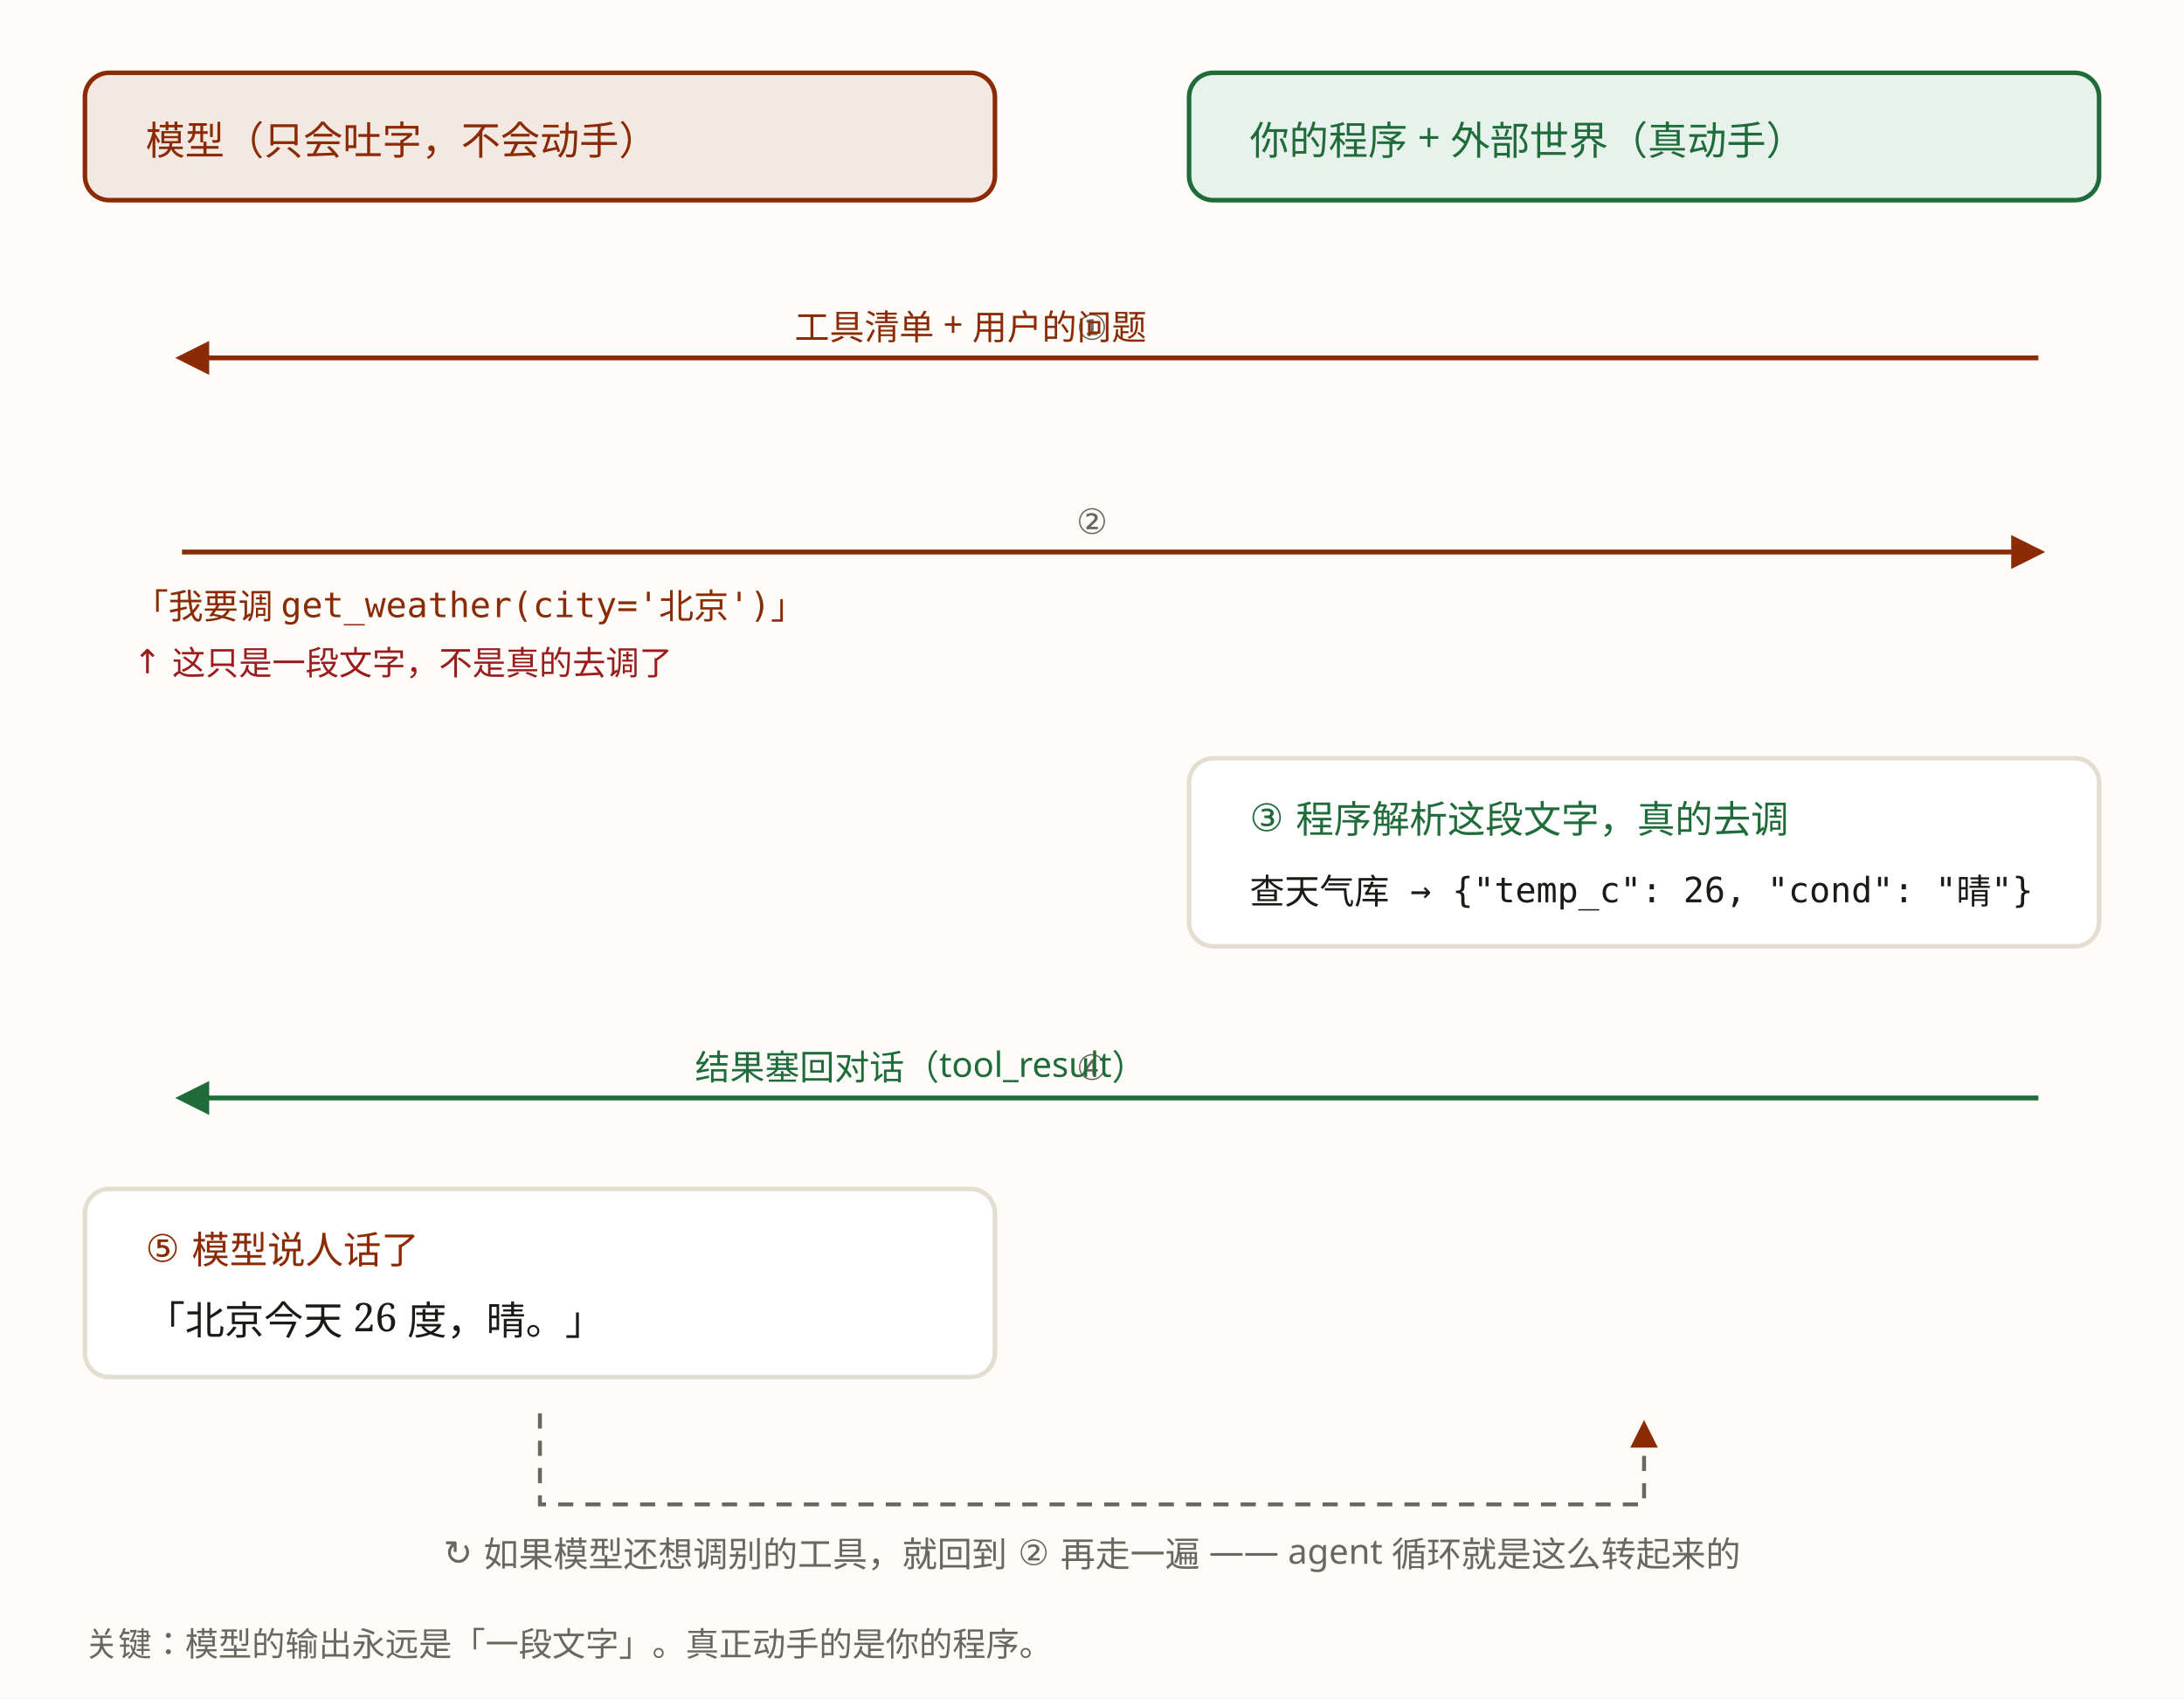
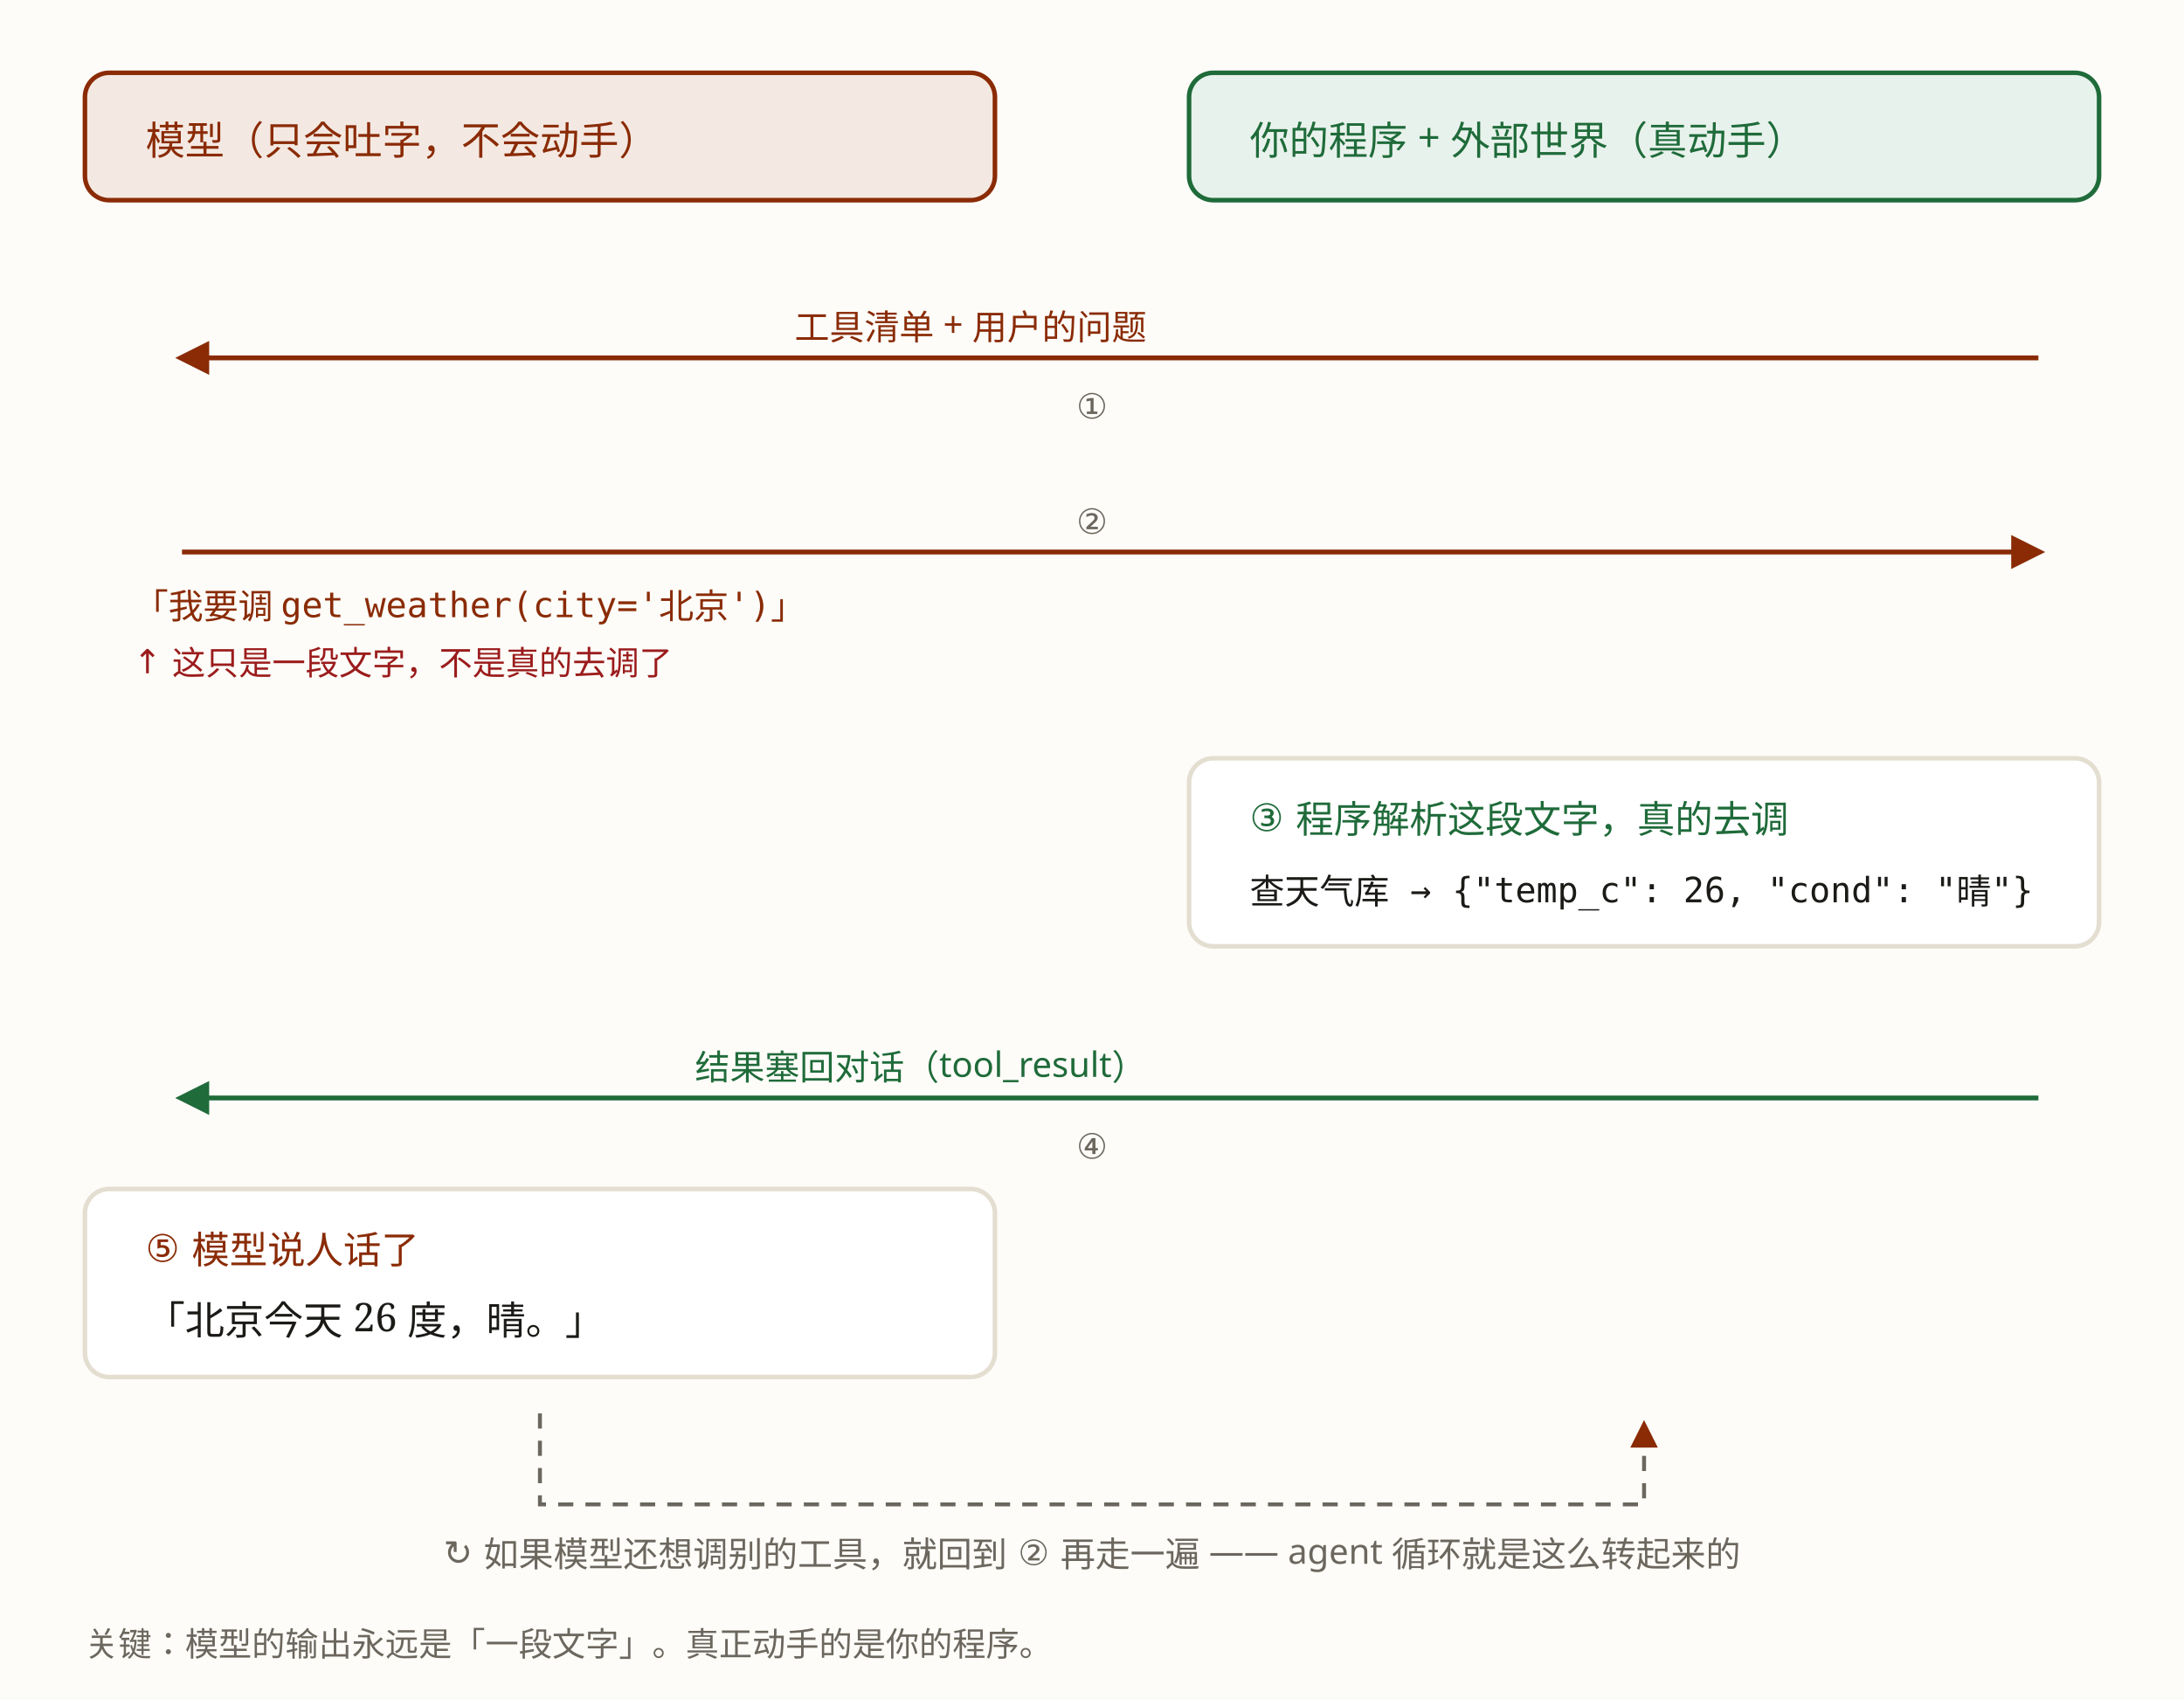
<svg xmlns="http://www.w3.org/2000/svg" viewBox="0 0 720 560" width="720" height="560" role="img" aria-label="工具调用的完整来回：模型只输出调用意图，程序执行并把结果塞回">
  <defs>
    <marker id="ta" viewBox="0 0 10 10" refX="8" refY="5" markerWidth="7" markerHeight="7" orient="auto">
      <path d="M0,0 L10,5 L0,10 z" fill="#8a2b06" />
    </marker>
    <marker id="tb" viewBox="0 0 10 10" refX="8" refY="5" markerWidth="7" markerHeight="7" orient="auto">
      <path d="M0,0 L10,5 L0,10 z" fill="#1f6b3a" />
    </marker>
  </defs>
  <rect x="0" y="0" width="720" height="560" fill="#fdfcf8" />
  <rect x="28" y="24" width="300" height="42" rx="8" fill="#f4e9e2" stroke="#8a2b06" stroke-width="1.5" />
  <text x="48" y="51" font-family="sans-serif" font-size="13" fill="#8a2b06">模型（只会吐字，不会动手）</text>
  <rect x="392" y="24" width="300" height="42" rx="8" fill="#e8f2ec" stroke="#1f6b3a" stroke-width="1.5" />
  <text x="412" y="51" font-family="sans-serif" font-size="13" fill="#1f6b3a">你的程序 + 外部世界（真动手）</text>
-   <text x="360" y="112" text-anchor="middle" font-family="sans-serif" font-size="11.5" fill="#6c675e">①</text>
+   <text x="360" y="138" text-anchor="middle" font-family="sans-serif" font-size="11.5" fill="#6c675e">①</text>
  <line x1="672" y1="118" x2="60" y2="118" stroke="#8a2b06" stroke-width="1.6" marker-end="url(#ta)" />
  <rect x="392" y="92" width="300" height="26" rx="5" fill="none" />
  <text x="378" y="112" text-anchor="end" font-family="sans-serif" font-size="11.5" fill="#8a2b06">工具清单 + 用户的问题</text>
  <text x="360" y="176" text-anchor="middle" font-family="sans-serif" font-size="11.5" fill="#6c675e">②</text>
  <line x1="60" y1="182" x2="672" y2="182" stroke="#8a2b06" stroke-width="1.6" marker-end="url(#ta)" />
  <text x="44" y="204" font-family="monospace" font-size="11.5" fill="#8a2b06">「我要调 get_weather(city='北京')」</text>
  <text x="44" y="222" font-family="sans-serif" font-size="11" fill="#9b1c1c">↑ 这只是一段文字，不是真的去调了</text>
  <rect x="392" y="250" width="300" height="62" rx="8" fill="#fff" stroke="#e4ded1" stroke-width="1.5" />
  <text x="412" y="274" font-family="sans-serif" font-size="12.5" fill="#1f6b3a">③ 程序解析这段文字，真的去调</text>
  <text x="412" y="298" font-family="monospace" font-size="11.5" fill="#1b1a17">查天气库 → {"temp_c": 26, "cond": "晴"}</text>
-   <text x="360" y="356" text-anchor="middle" font-family="sans-serif" font-size="11.5" fill="#6c675e">④</text>
+   <text x="360" y="382" text-anchor="middle" font-family="sans-serif" font-size="11.5" fill="#6c675e">④</text>
  <line x1="672" y1="362" x2="60" y2="362" stroke="#1f6b3a" stroke-width="1.6" marker-end="url(#tb)" />
  <text x="378" y="356" text-anchor="end" font-family="sans-serif" font-size="11.5" fill="#1f6b3a">结果塞回对话（tool_result）</text>
  <rect x="28" y="392" width="300" height="62" rx="8" fill="#fff" stroke="#e4ded1" stroke-width="1.5" />
  <text x="48" y="416" font-family="sans-serif" font-size="12.5" fill="#8a2b06">⑤ 模型说人话了</text>
  <text x="48" y="440" font-family="serif" font-size="13" fill="#1b1a17">「北京今天 26 度，晴。」</text>
  <path d="M 178 466 L 178 496 L 542 496 L 542 470" fill="none" stroke="#6c675e" stroke-width="1.3" stroke-dasharray="5 4" marker-end="url(#ta)" />
  <text x="360" y="516" text-anchor="middle" font-family="sans-serif" font-size="11.5" fill="#6c675e">↻ 如果模型还想调别的工具，就回到 ② 再走一遍 —— agent 循环就是这么转起来的</text>
  <text x="28" y="546" font-family="sans-serif" font-size="11" fill="#6c675e">关键：模型的输出永远是「一段文字」。真正动手的是你的程序。</text>
</svg>
